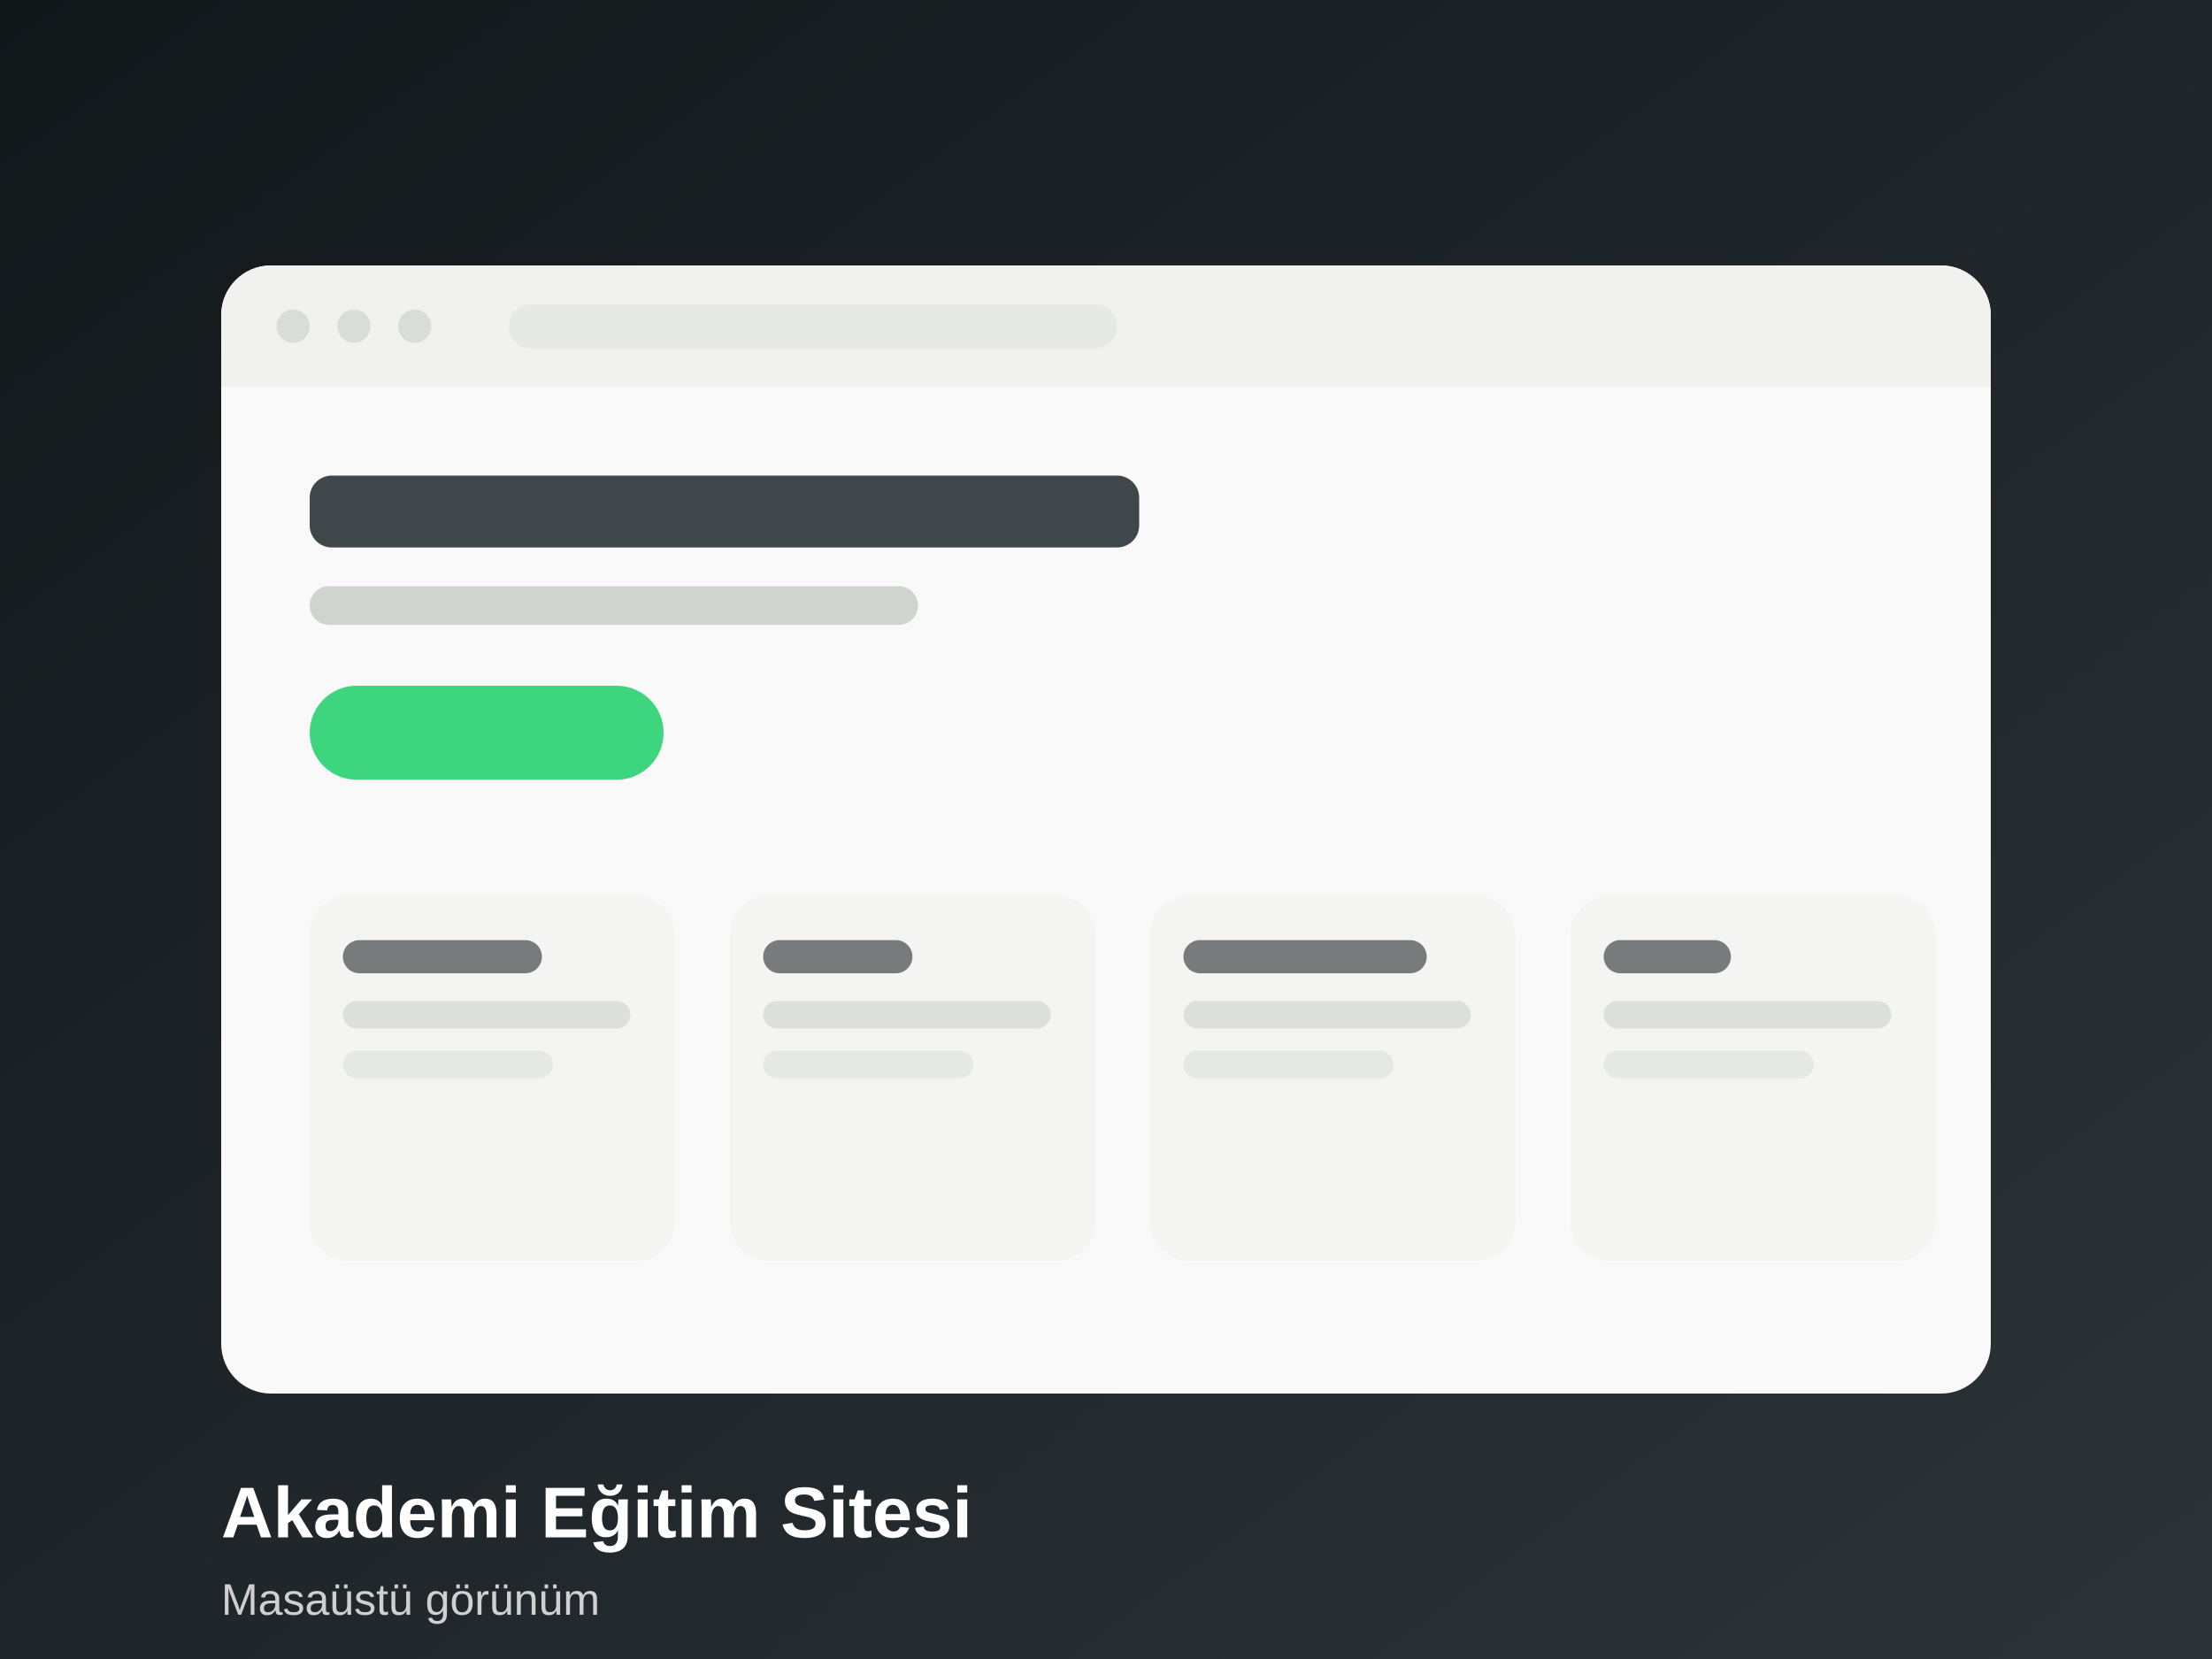
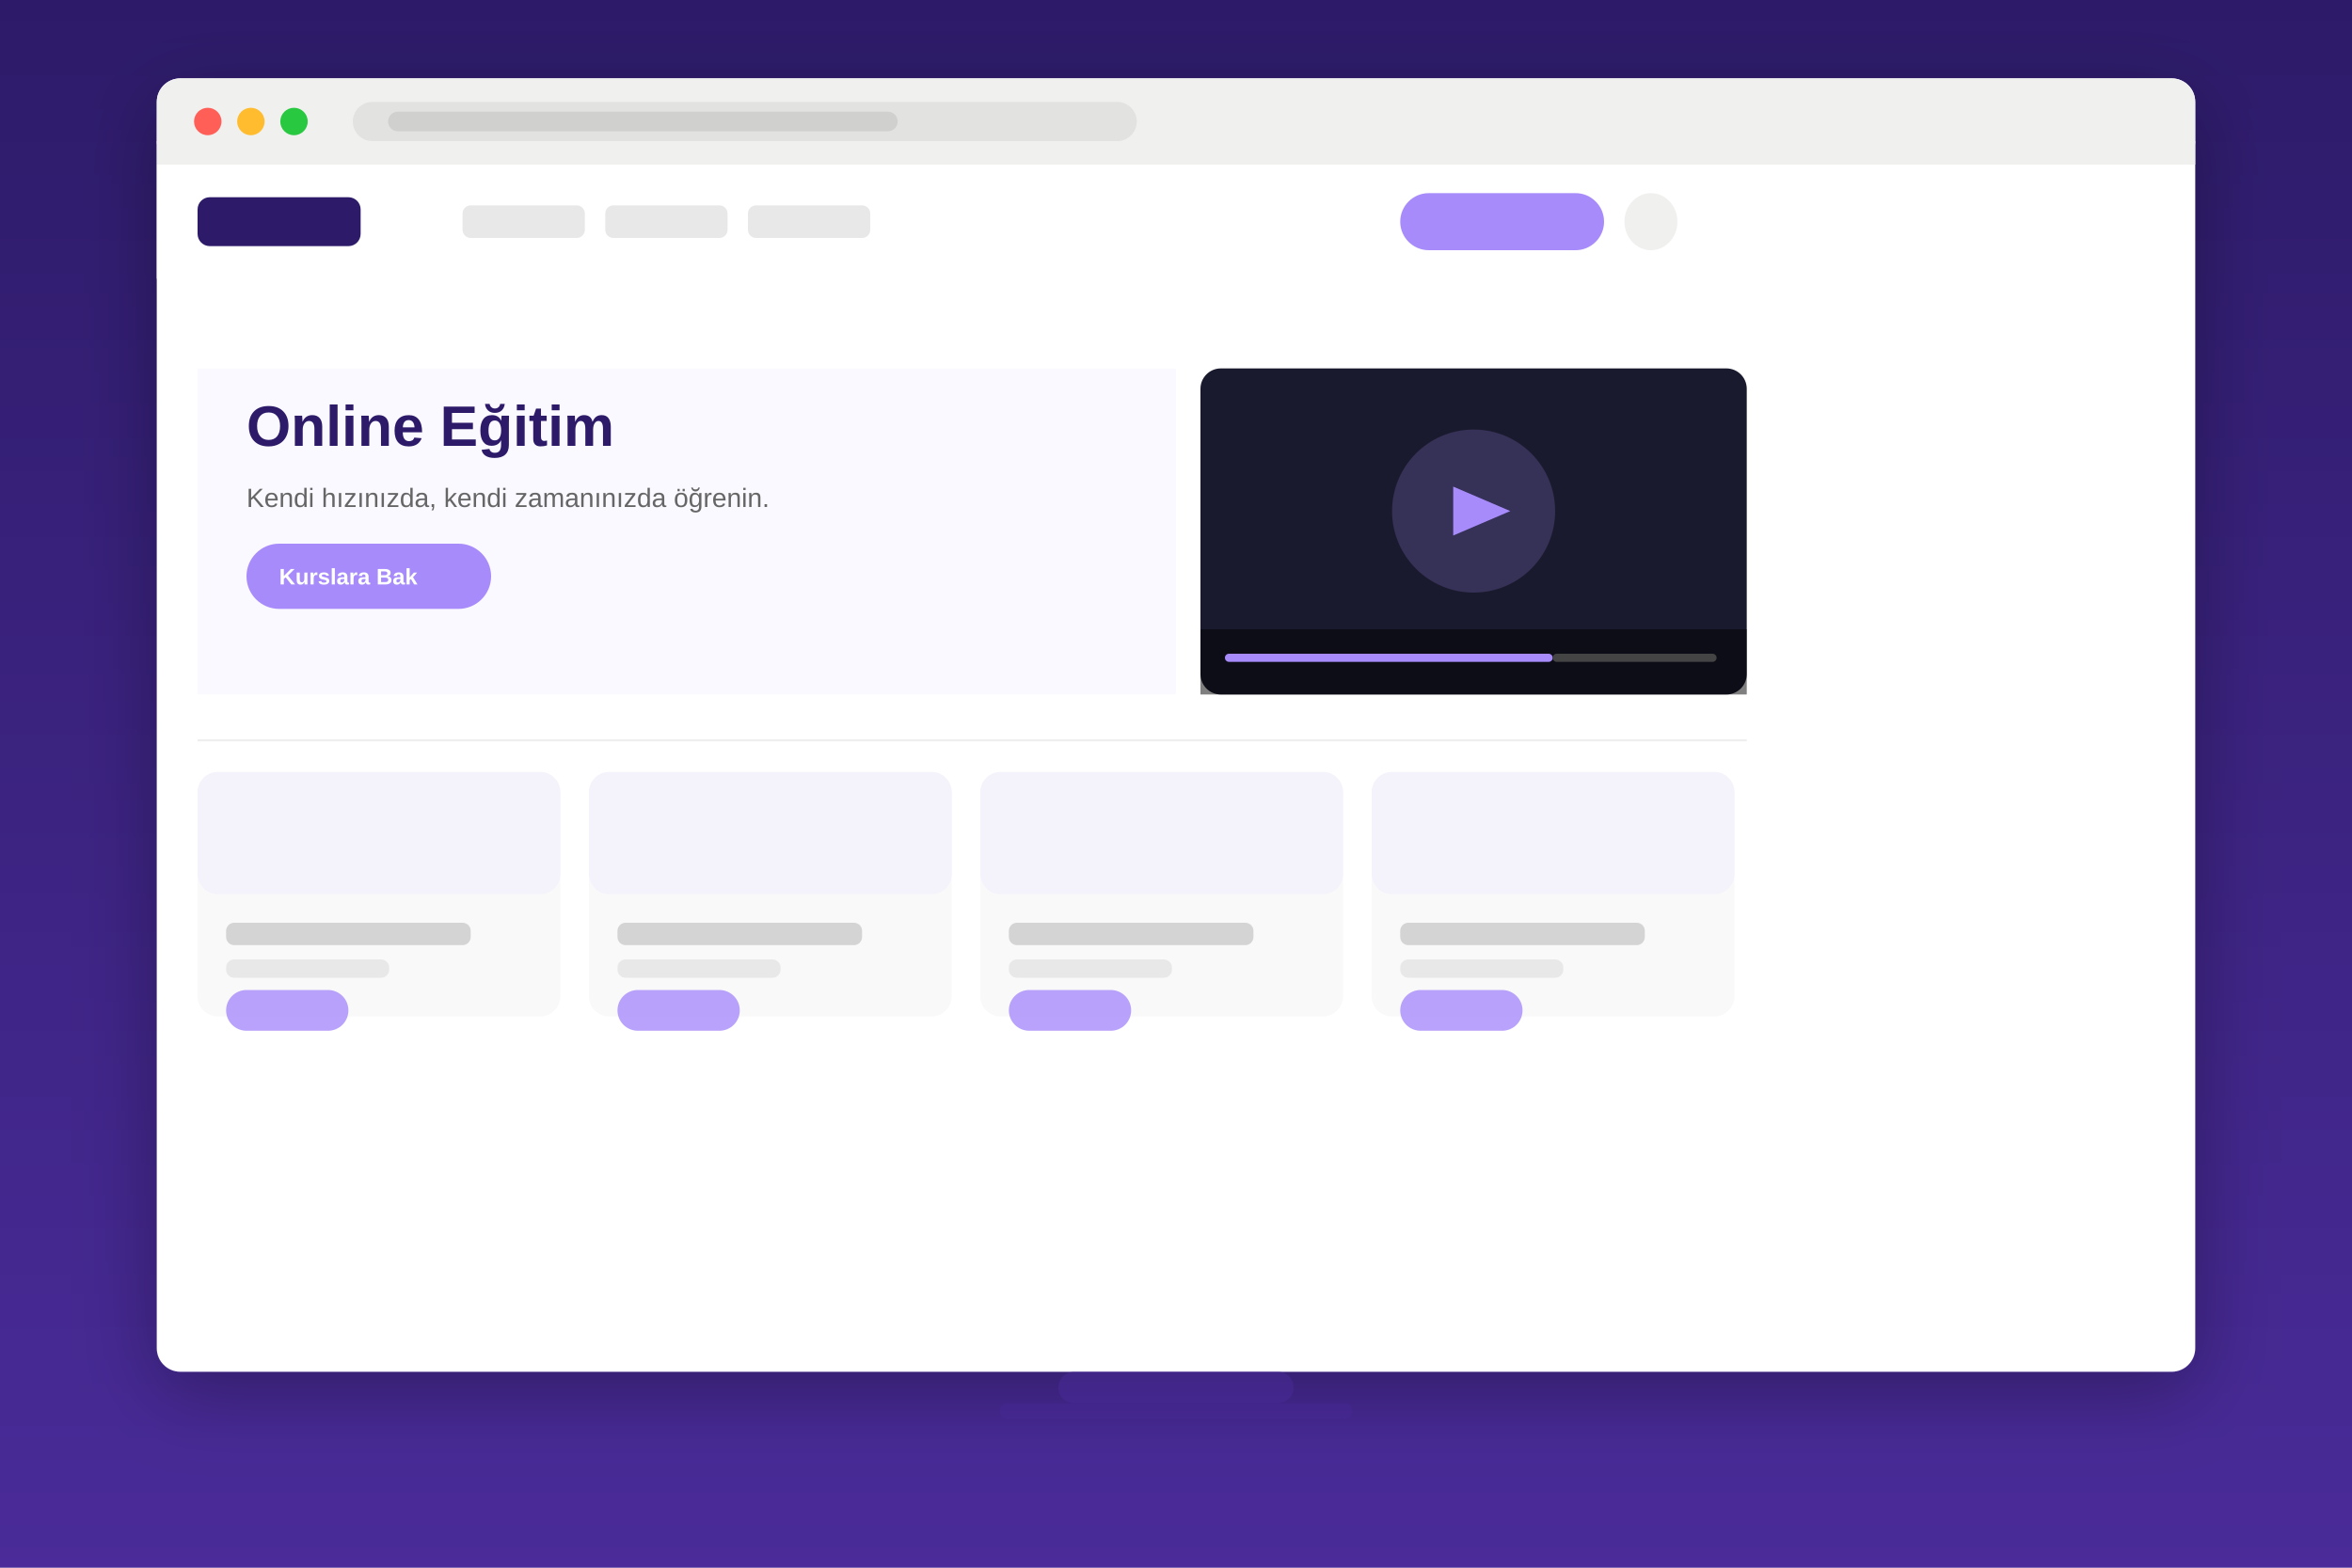
- <svg xmlns="http://www.w3.org/2000/svg" viewBox="0 0 800 600" width="800" height="600" role="img" aria-label="Akademi Eğitim Sitesi">
+ <svg xmlns="http://www.w3.org/2000/svg" viewBox="0 0 1200 800" width="1200" height="800" role="img" aria-label="Akademi Eğitim Sitesi masaüstü görünüm">
  <defs>
-     <linearGradient id="g" x1="0" y1="0" x2="1" y2="1">
-       <stop offset="0%" stop-color="#12171a" />
-       <stop offset="100%" stop-color="#2c3438" />
+     <linearGradient id="bg" x1="0" y1="0" x2="0" y2="1">
+       <stop offset="0%" stop-color="#2d1b69" />
+       <stop offset="100%" stop-color="#4a2b99" />
    </linearGradient>
  </defs>
-   <rect width="800" height="600" fill="url(#g)" />
-   <g transform="translate(80 96)">
-     <rect width="640" height="408" rx="18" fill="#ffffff" opacity="0.97" />
-     <rect width="640" height="44" rx="18" fill="#f1f2f0" />
-     <rect y="30" width="640" height="14" fill="#f1f2f0" />
-     <circle cx="26" cy="22" r="6" fill="#d9dcd8" />
-     <circle cx="48" cy="22" r="6" fill="#d9dcd8" />
-     <circle cx="70" cy="22" r="6" fill="#d9dcd8" />
-     <rect x="104" y="14" width="220" height="16" rx="8" fill="#e7e9e5" />
-     <rect x="32" y="76" width="300" height="26" rx="8" fill="#2c3438" opacity="0.9" />
-     <rect x="32" y="116" width="220" height="14" rx="7" fill="#cfd4cf" />
-     <rect x="32" y="152" width="128" height="34" rx="17" fill="#3ed57f" />
-     <rect x="32" y="228" width="132" height="132" rx="14" fill="#f4f5f2" />
-     <rect x="44" y="244" width="72" height="12" rx="6" fill="#12171a" opacity="0.55" />
-     <rect x="44" y="266" width="104" height="10" rx="5" fill="#dcdfda" />
-     <rect x="44" y="284" width="76" height="10" rx="5" fill="#e6e8e3" />
-     <rect x="184" y="228" width="132" height="132" rx="14" fill="#f4f5f2" />
-     <rect x="196" y="244" width="54" height="12" rx="6" fill="#12171a" opacity="0.55" />
-     <rect x="196" y="266" width="104" height="10" rx="5" fill="#dcdfda" />
-     <rect x="196" y="284" width="76" height="10" rx="5" fill="#e6e8e3" />
-     <rect x="336" y="228" width="132" height="132" rx="14" fill="#f4f5f2" />
-     <rect x="348" y="244" width="88" height="12" rx="6" fill="#12171a" opacity="0.55" />
-     <rect x="348" y="266" width="104" height="10" rx="5" fill="#dcdfda" />
-     <rect x="348" y="284" width="76" height="10" rx="5" fill="#e6e8e3" />
-     <rect x="488" y="228" width="132" height="132" rx="14" fill="#f4f5f2" />
-     <rect x="500" y="244" width="46" height="12" rx="6" fill="#12171a" opacity="0.55" />
-     <rect x="500" y="266" width="104" height="10" rx="5" fill="#dcdfda" />
-     <rect x="500" y="284" width="76" height="10" rx="5" fill="#e6e8e3" />
+   <rect width="1200" height="800" fill="url(#bg)" />
+   <rect x="80" y="40" width="1040" height="660" rx="12" fill="#ffffff" filter="url(#f1)" />
+   <defs>
+     <filter id="f1">
+       <feDropShadow dx="0" dy="10" stdDeviation="20" flood-opacity="0.3" />
+     </filter>
+   </defs>
+   <rect x="80" y="40" width="1040" height="44" rx="12" fill="#f0f0ef" />
+   <rect x="80" y="72" width="1040" height="12" fill="#f0f0ef" />
+   <circle cx="106" cy="62" r="7" fill="#ff5f57" />
+   <circle cx="128" cy="62" r="7" fill="#febc2e" />
+   <circle cx="150" cy="62" r="7" fill="#28c840" />
+   <rect x="180" y="52" width="400" height="20" rx="10" fill="#e2e2e0" />
+   <rect x="198" y="57" width="260" height="10" rx="5" fill="#d0d0ce" />
+   <g transform="translate(80, 84) scale(1.04)">
+     <rect x="20" y="56" width="760" height="420" rx="12" fill="#ffffff" />
+     <rect x="0" y="0" width="760" height="56" rx="0" fill="#ffffff" />
+     <rect x="20" y="16" width="80" height="24" rx="6" fill="#2d1b69" />
+     <rect x="150" y="20" width="60" height="16" rx="4" fill="#e8e8e8" />
+     <rect x="220" y="20" width="60" height="16" rx="4" fill="#e8e8e8" />
+     <rect x="290" y="20" width="60" height="16" rx="4" fill="#e8e8e8" />
+     <rect x="610" y="14" width="100" height="28" rx="14" fill="#a78bfa" />
+     <rect x="720" y="14" width="26" height="28" rx="14" fill="#f0f0ef" />
+     <rect x="20" y="100" width="480" height="160" rx="0" fill="#ede9fe" opacity="0.25" />
+     <text x="44" y="138" font-family="system-ui,Segoe UI,Arial" font-size="28" font-weight="800" fill="#2d1b69">Online Eğitim</text>
+     <text x="44" y="168" font-family="system-ui,Segoe UI,Arial" font-size="13" font-weight="normal" fill="#666666">Kendi hızınızda, kendi zamanınızda öğrenin.</text>
+     <rect x="44" y="186" width="120" height="32" rx="16" fill="#a78bfa" />
+     <text x="60" y="206" font-family="system-ui,Segoe UI,Arial" font-size="11" font-weight="600" fill="#ffffff">Kurslara Bak</text>
+     <rect x="512" y="100" width="268" height="160" rx="10" fill="#1a1a2e" />
+     <circle cx="646" cy="170" r="40" fill="#a78bfa" opacity="0.2" />
+     <polygon points="636,158 664,170 636,182" fill="#a78bfa" />
+     <rect x="512" y="228" width="268" height="32" rx="0" fill="#000000" opacity="0.5" />
+     <rect x="524" y="240" width="160.8" height="4" rx="2" fill="#a78bfa" />
+     <rect x="684.8" y="240" width="80.4" height="4" rx="2" fill="#444444" />
+     <rect x="20" y="282" width="760" height="1" rx="0" fill="#eeeeee" />
+     <rect x="20" y="298" width="178" height="120" rx="10" fill="#f9f9f9" />
+     <rect x="20" y="298" width="178" height="60" rx="10" fill="#ede9fe" opacity="0.4" />
+     <rect x="34" y="372" width="120" height="11" rx="4" fill="#d4d4d4" />
+     <rect x="34" y="390" width="80" height="9" rx="4" fill="#e8e8e8" />
+     <rect x="34" y="405" width="60" height="20" rx="10" fill="#a78bfa" opacity="0.8" />
+     <rect x="212" y="298" width="178" height="120" rx="10" fill="#f9f9f9" />
+     <rect x="212" y="298" width="178" height="60" rx="10" fill="#ede9fe" opacity="0.4" />
+     <rect x="226" y="372" width="120" height="11" rx="4" fill="#d4d4d4" />
+     <rect x="226" y="390" width="80" height="9" rx="4" fill="#e8e8e8" />
+     <rect x="226" y="405" width="60" height="20" rx="10" fill="#a78bfa" opacity="0.8" />
+     <rect x="404" y="298" width="178" height="120" rx="10" fill="#f9f9f9" />
+     <rect x="404" y="298" width="178" height="60" rx="10" fill="#ede9fe" opacity="0.4" />
+     <rect x="418" y="372" width="120" height="11" rx="4" fill="#d4d4d4" />
+     <rect x="418" y="390" width="80" height="9" rx="4" fill="#e8e8e8" />
+     <rect x="418" y="405" width="60" height="20" rx="10" fill="#a78bfa" opacity="0.8" />
+     <rect x="596" y="298" width="178" height="120" rx="10" fill="#f9f9f9" />
+     <rect x="596" y="298" width="178" height="60" rx="10" fill="#ede9fe" opacity="0.4" />
+     <rect x="610" y="372" width="120" height="11" rx="4" fill="#d4d4d4" />
+     <rect x="610" y="390" width="80" height="9" rx="4" fill="#e8e8e8" />
+     <rect x="610" y="405" width="60" height="20" rx="10" fill="#a78bfa" opacity="0.8" />
  </g>
-   <text x="80" y="556" font-family="system-ui,Segoe UI,Arial" font-size="26" font-weight="700" fill="#ffffff">Akademi Eğitim Sitesi</text>
-   <text x="80" y="584" font-family="system-ui,Segoe UI,Arial" font-size="16" fill="#ffffff" opacity="0.78">Masaüstü görünüm</text>
+   <rect x="540" y="700" width="120" height="16" rx="8" fill="#4a2b99" fill-opacity="0.5" />
+   <rect x="510" y="716" width="180" height="8" rx="4" fill="#4a2b99" fill-opacity="0.3" />
</svg>
